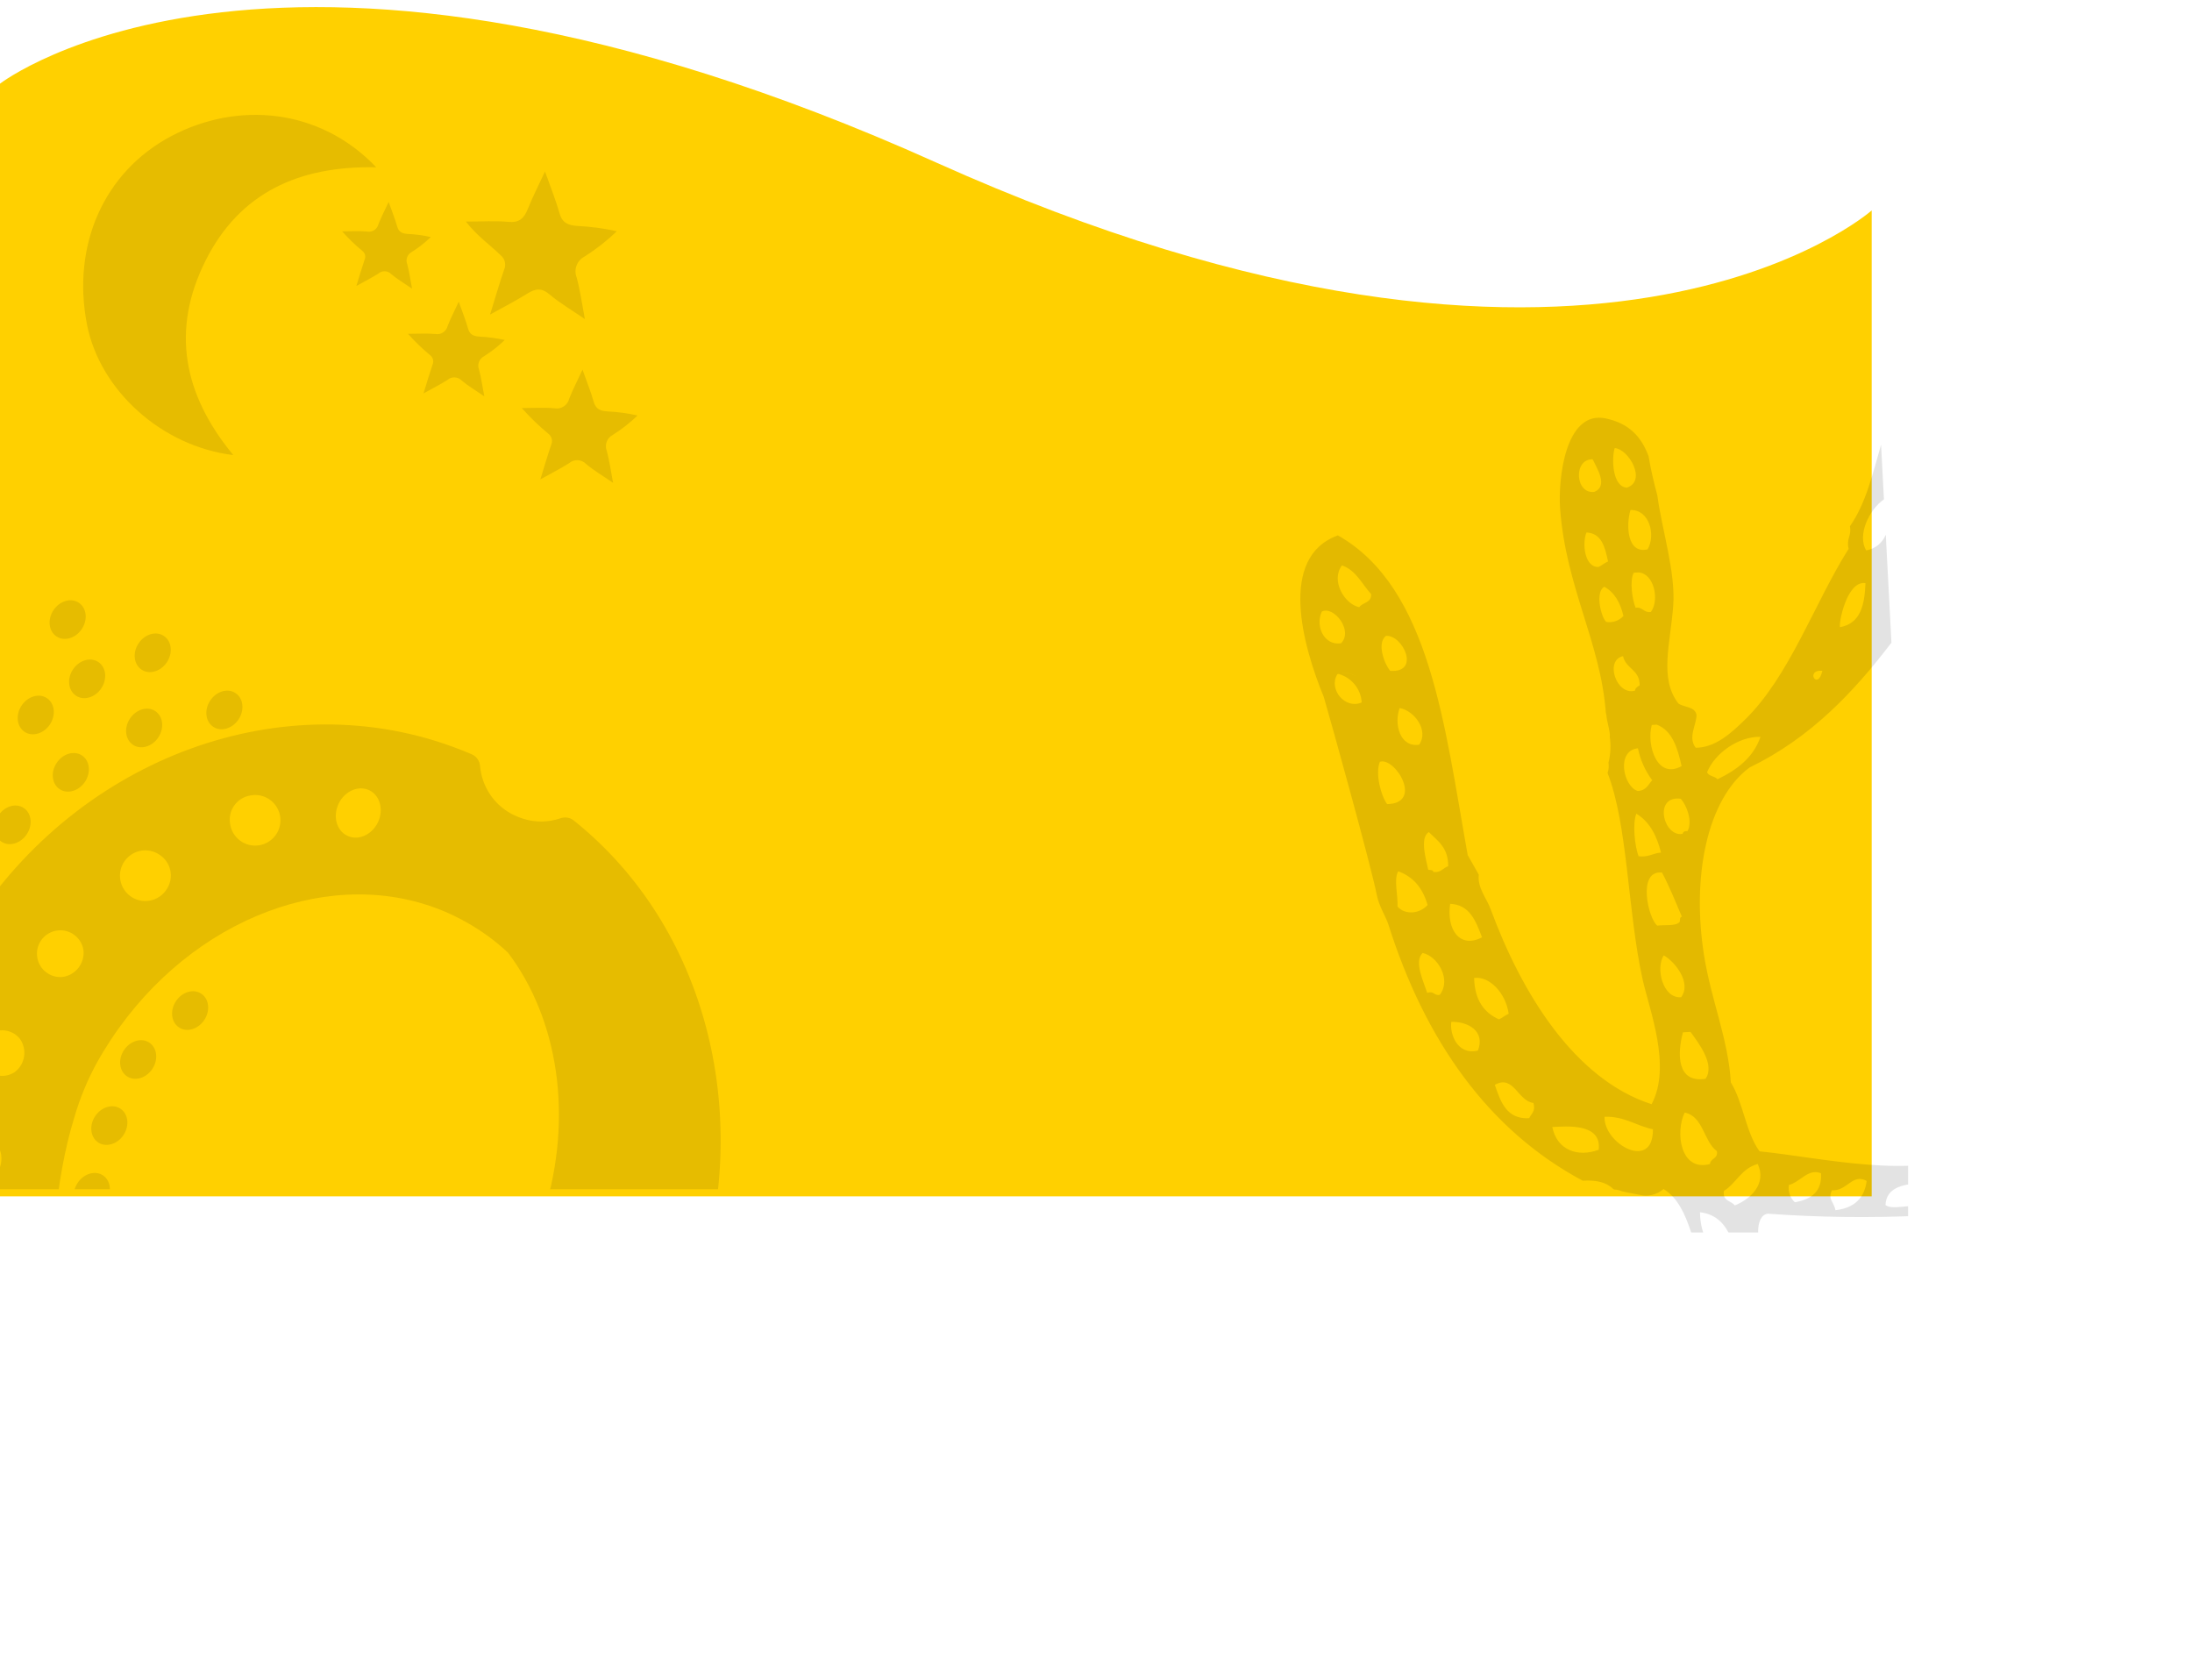
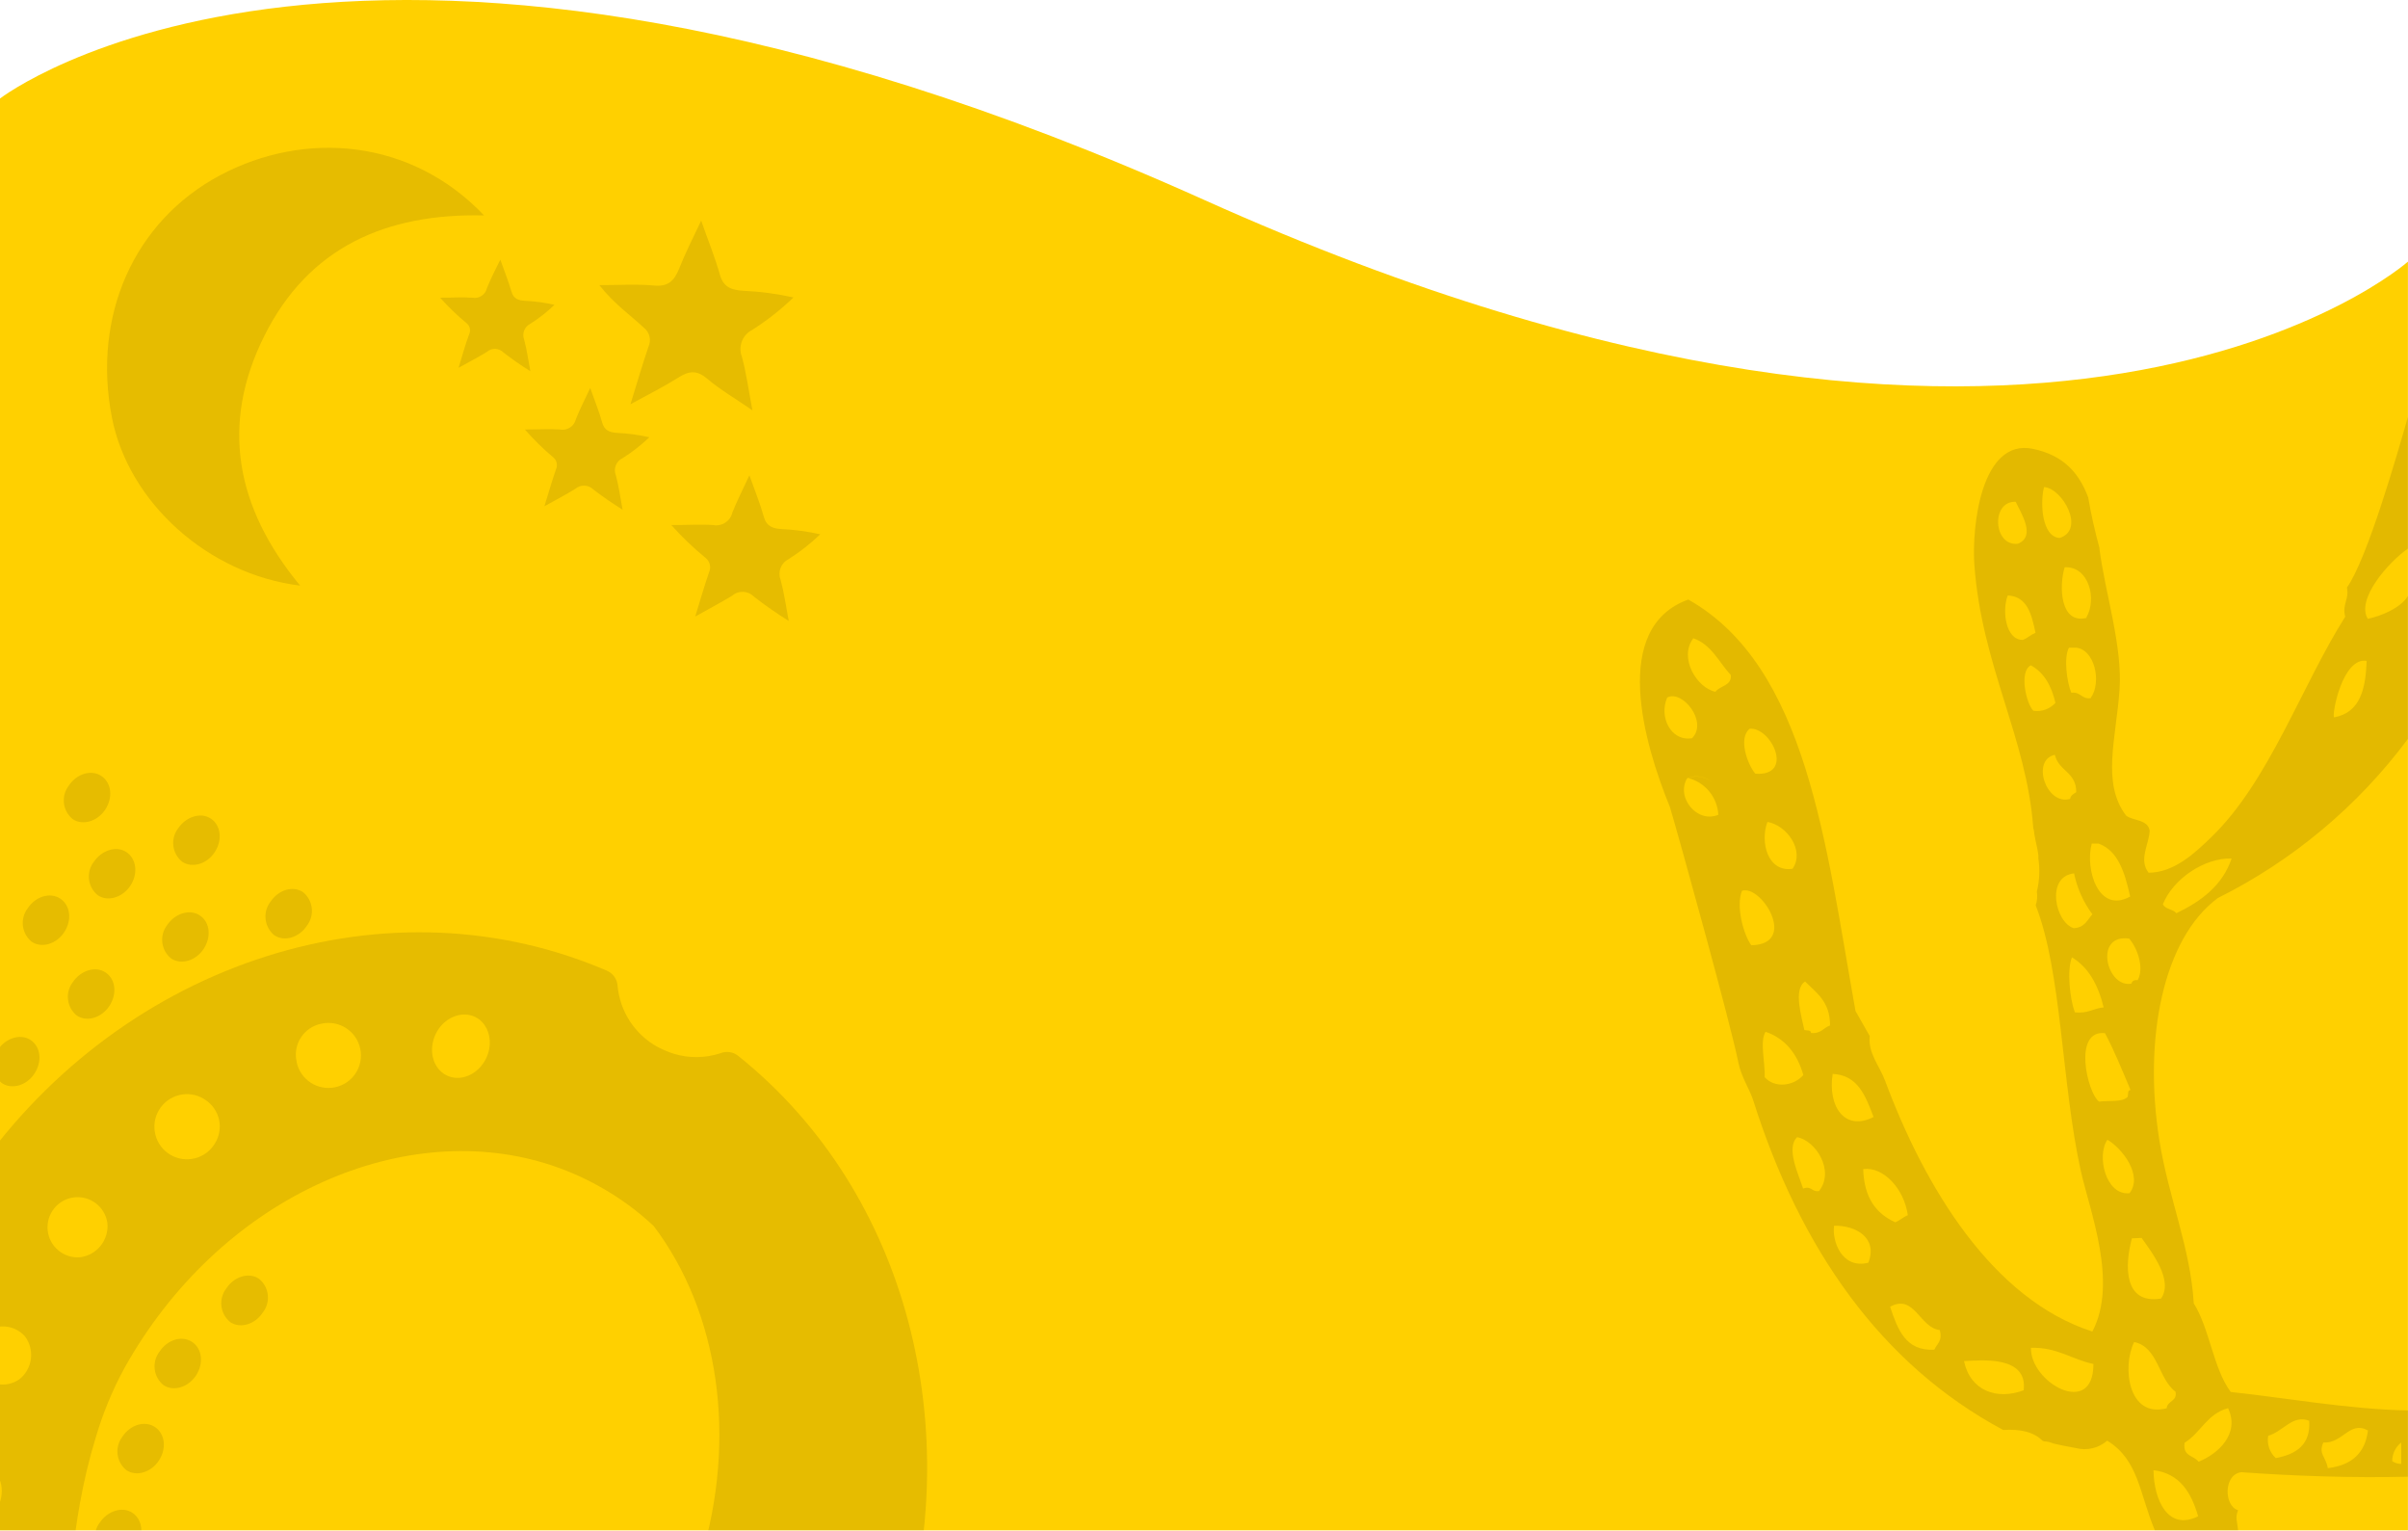
- <svg xmlns="http://www.w3.org/2000/svg" width="421.607" height="323.118" viewBox="0 0 421.607 323.118">
+ <svg xmlns="http://www.w3.org/2000/svg" width="360.01" height="228.726" viewBox="0 0 360.01 228.726">
  <defs>
-     <style>.a,.b{fill:#ffd000;}.a,.d,.e,.f{opacity:0.1;}.c{opacity:0.11;clip-path:url(#a);}.f{clip-path:url(#b);}</style>
+     <style>.a{fill:none;}.b{fill:#ffd000;}.c,.d{opacity:0.1;}.e{clip-path:url(#a);}.f{opacity:0.11;}</style>
    <clipPath id="a">
-       <path d="M457.878,605.59a3.846,3.846,0,0,1-1.153,1.006,12.859,12.859,0,0,1-4.941,1.367c-.193.1-.392.2-.588.3.018.074.038.148.051.227-2.192.736-3.383,2.477-6.374,2.418a33.153,33.153,0,0,1-10.113,1.667c-.135.046-.265.122-.4.155l-.005.1c-12.417,4.64-29.4-.537-41.5-2.408-2.439-3.671-2.64-9.584-4.826-13.517-.043-8.288-2.93-15.912-3.856-24.6-1.637-15.332,2.141-30.086,10.612-35.7,11.969-5.053,20.7-13.349,28.52-22.554V493.267a4.992,4.992,0,0,1-3.913,2.815c-1.629-3,.942-7.8,3.913-9.635V475.922c-1.9,5.491-3.546,11.218-6.8,15.337.26,1.866-.86,2.352-.481,4.338-7.092,10.006-12.626,23.918-21.713,31.842-2.525,2.2-5.817,5.022-9.653,4.824-1.436-2.029.321-4.3.486-6.267-.219-1.721-2.311-1.558-3.383-2.416-3.447-5.02-.937-11.457,0-18.817.82-6.44-1.387-14.6-1.927-21.222-.005-.048-.01-.089-.015-.137-.537-2.535-1-5.071-1.288-7.624-1.209-3.839-3.434-6.506-7.868-7.68-7.672-2.024-9.77,11.211-9.65,16.887.321,15.174,6.43,26.089,6.728,39.621.01.081.038.158.041.242a2.805,2.805,0,0,1,.061.682c.092.565.155,1.133.229,1.7l-.135-1.016c.115.86.308,1.711.361,2.579.01.171-.038.334-.043.5a12.917,12.917,0,0,1-.489,4.9l-.025-.008a4.3,4.3,0,0,1-.272,2.047c3.383,10.2,2.439,26.69,4.641,39.922,1.016,6.1,4.742,17,.484,24.127-14.594-5.549-23.872-22.688-28.953-39.079-.7-2.237-2.357-4.223-1.932-6.753-.634-1.3-1.3-2.563-1.93-3.859-3.149-24.995-4.516-51.769-21.714-62.717-11.811,3.574-7.8,21.026-4.345,30.875,1.138,4.75,7.377,32.866,8.2,38.6.326,2.261,1.487,4.1,1.927,5.786,5.842,22.475,17,40.438,34.747,51.148,2.609-.038,4.592.56,5.791,1.924.074.028.145.059.216.092a3.6,3.6,0,0,1,1.347.387l0,0c.445.107.881.252,1.324.364.675.171,1.357.323,2.029.5a5.172,5.172,0,0,0,4.735-.858c5.351,3.66,4.908,13.112,8.207,18.819,3.162,23.7,13.367,45.438,9.167,72.39h3.859c.046-1.721.227-3.32,1.448-3.869,2.016.084,1.81,2.375,2.411,3.869h14.96c-9.047-15.785-14.352-40.12-18.338-61.289-.98-5.2-4.45-12.911-2.413-16.9-2.12-.759-2.207-7.087.486-7.229a248.931,248.931,0,0,0,29.437,1.922c7.672.015,15.675,1.56,22.195,0,3.643-.86,9.92-4.05,13.993-6.27,5.529-3,8.665-8.016,11.587-13.036C468.458,602.112,462.086,603.714,457.878,605.59ZM418.914,502.355c-.372,4.134-1.326,7.685-5.31,8.2C413.252,510.1,415.327,501.581,418.914,502.355Zm-9.167,16.4C408.67,522.676,406.351,518.321,409.747,518.756ZM397.2,530.822c-1.563,3.9-4.826,6.1-8.685,7.713-.471-.652-1.627-.621-1.93-1.443C388.286,533.441,393.1,530.478,397.2,530.822Zm-55.5,35.7c-4.376,2.026-6.779-1.843-5.786-6.753C339.722,560.139,340.669,563.374,341.7,566.521Zm-5.786-14c-1.013.277-1.385,1.2-2.9.967-.015-.466-.591-.372-.967-.484-.27-1.894-1.39-6.181.489-7.234C334.142,547.544,336.13,548.928,335.916,552.523Zm-4.345-23.63c-3.7.379-4.684-4.19-3.38-7.237C331.047,522.34,333.585,526.265,331.571,528.892Zm-5.3-21.232c3.238-.112,6.359,7.494.479,6.756C325.7,513.049,324.4,509,326.266,507.66ZM314.2,502.355c2.309-1.094,5.936,3.948,3.38,6.272C314.327,508.968,312.752,505.1,314.2,502.355Zm2.347,12.2c.066-.025.13-.054.193-.071h-.005a3.447,3.447,0,0,1,3.571.9,3.512,3.512,0,0,0-3.566-.9,6.054,6.054,0,0,1,4.215,5.72C317.682,521.414,314.668,517.331,316.542,514.556Zm4.892-12.679c-2.782-.71-5.267-5.384-2.9-8.2,2.645,1.059,3.63,3.762,5.307,5.786C323.932,501.148,322.15,500.973,321.435,501.877Zm2.411,29.908c2.966-.82,8.006,8.436.965,8.2C323.72,538.336,322.794,533.983,323.845,531.784Zm1.932,27.983c.211-2.212-.484-5.315.489-6.761,2.848,1.176,4.549,3.495,5.3,6.761C330.028,561.351,327.19,561.547,325.777,559.767Zm7.24,17.366c-1.161.193-1.046-.886-2.411-.486-.563-2.179-2.276-6.114-.489-7.713C332.91,569.624,335.466,574.239,333.017,577.133Zm6.756,11.1c-4.065.756-5.285-3.582-4.826-5.786C338.291,582.56,341.394,584.653,339.773,588.229Zm0-13.99c3-.209,5.926,3.243,6.275,7.237-.715.247-1.219.71-1.932.967C341.343,581.028,339.656,578.541,339.773,574.239Zm9.169,27.5c-4.343,0-5.32-3.368-6.272-6.758,3.739-1.846,4.256,3.375,7.232,3.867C350.288,600.514,349.367,600.883,348.942,601.738Zm13.028,6.753c-4.068,1.3-8.026-.333-8.685-4.826C355.937,603.678,362.868,603.347,361.97,608.492Zm1.451-6.275c3.925.1,5.979,2.065,9.167,2.892C372.246,613.259,362.983,607.438,363.421,602.217ZM383.2,595.95c-5.608.581-5.172-5.178-3.862-9.164h1.451C382.217,588.975,385.256,593.333,383.2,595.95Zm-.962-47.762c-.568-.082-.863.1-.97.478-3.724.507-5.295-7.738,0-6.756C382.293,543.163,383.386,546.311,382.243,548.188Zm-.486-12.542c-4.877,2.4-6.555-4.45-5.31-8.207h.965C380.318,528.717,381.156,532.069,381.756,535.646Zm-4.345-29.913c-1.413.127-1.482-1.089-2.894-.97-.558-1.566-.9-5.244,0-6.748h.965C378.4,498.4,379.224,503.508,377.411,505.733Zm0-12.061c-4.053.743-3.895-4.979-2.894-7.723C378.175,486.023,379.145,491.025,377.411,493.672ZM372.1,473.893c2.716.305,5.9,6.677,1.932,7.716C371.33,481.3,371.353,476.077,372.1,473.893Zm-4.343,1.924c.687,1.7,2.805,5.3,0,6.28C364.022,482.383,364.022,475.53,367.761,475.818Zm-1.927,14c2.922.29,3.421,3.006,3.859,5.783-.718.252-1.219.72-1.932.965C365.147,496.47,364.841,491.951,365.834,489.813Zm2.894,10.61c1.891,1.169,2.907,3.207,3.375,5.8a3.671,3.671,0,0,1-3.375.965C367.746,506.145,366.862,501.268,368.728,500.423Zm2.892,13.514c.4,2.495,3.08,2.708,2.9,5.781-.43.221-.858.433-.965.972C369.927,521.482,368,514.515,371.62,513.937Zm1.932,17.847a15.455,15.455,0,0,0,2.416,6.272c-.8.807-1.26,1.947-2.9,1.927C370.35,538.95,369.276,532.018,373.552,531.784Zm-.965,12.539c2.4,1.619,3.7,4.337,4.345,7.721-1.588.025-2.4.817-4.345.479C371.971,550.593,371.7,546.22,372.587,544.323Zm4.345,11.58c1.278,2.744,2.3,5.745,3.375,8.683-.466.013-.372.588-.478.967-.807.81-2.833.379-4.348.484C373.827,564.642,372.109,555.114,376.933,555.9Zm-.486,15.915c2.115,1.382,5.091,5.572,2.9,8.209C375.739,580.142,374.692,574.03,376.446,571.818Zm2.421,30.4c3.574.929,3.317,5.687,5.786,7.726.229,1.512-1.3,1.273-1.448,2.416C377.365,613.59,376.841,605.8,378.867,602.217Zm1.927,19.3c3.859.649,5.427,3.584,6.275,7.247C382.434,630.735,380.621,625.944,380.794,621.517Zm16.887,76.74c-4.327-.336-3.91-3.958-2.9-7.726H397.2C398.453,692.26,399.293,696.466,397.681,698.258Zm5.31-1.456c3.806.382,3.274,5.1,5.3,7.237C405.188,711.154,399.018,701.183,402.991,696.8Zm-3.378-12.542c-4.686,3.187-7.845-6.835-1.932-6.28C398.089,680.607,400.637,681.516,399.613,684.26Zm-4.345-13.52c-5.669.387-5.137-5.193-4.345-9.166C394.833,661.849,397.246,667.676,395.268,670.74Zm-5.786-15.92c-.015-.471-.6-.384-.97-.481-.6-1.807-.891-5.967,0-7.72,2.421,1.122,3.465,3.612,3.864,6.751C391.595,654.039,391.185,655.083,389.482,654.821Zm2.406-13.023c-.774.988-2.416,1.11-4.34.955-2.187-1.484-2.449-10.045,1.935-7.715C390.09,637.48,391.091,639.537,391.888,641.8Zm-4.34-21.235c-.621-.982-2.339-.881-1.932-2.9,2.487-1.372,3.571-4.147,6.761-4.829C393.98,616.793,390.508,619.58,387.548,620.563Zm11.58,0a3.683,3.683,0,0,1-.967-3.386c2.283-.489,3.846-3.034,6.277-1.929C404.473,618.827,402.271,620.168,399.127,620.563Zm7.723,1.93c-.257-1.708-1.415-2.164-.486-3.864,2.907.346,4.093-3.111,6.761-1.451C412.55,620.463,410.478,622.26,406.85,622.492Zm14.958,0c-1.774-.158-4.271.41-5.307-.489.321-3.223,3.266-3.811,6.758-3.859C423.733,620.547,422.269,621.023,421.808,622.492Zm6.761-3.38c3.508.028,5.656-4.992,8.683-2.413C437.193,620.308,429.165,626.234,428.569,619.112Zm13.993-.967c-.173-2.68,4.775-4.164,7.718-5.31C452.141,616.8,446.039,621.125,442.562,618.144Zm12.55-2.9c-.125-1.647-1.222-2.314-.965-4.335,2.512-.96,5.058-4.154,8.2-2.9C461.31,611.806,459.1,614.41,455.111,615.247Z" transform="translate(-3352.83 -2663.636) rotate(-3)" />
-     </clipPath>
-     <clipPath id="b">
-       <path class="a" d="M0,0S53.7-41.653,180,15.136s180,9.245,180,9.245V214H0V0Z" transform="translate(-3211 -2257)" />
+       <path class="a" d="M0,14.73S53.7-26.92,180,29.87s180,9.24,180,9.24V228.73H0Z" />
    </clipPath>
  </defs>
-   <g transform="translate(2633 2868.093)">
-     <path class="b" d="M0,0S53.7-41.653,180,15.136s180,9.245,180,9.245V214H0V0Z" transform="translate(-2633 -2852)" />
-     <g class="c" transform="translate(634 -572.043)">
-       <path d="M0,0S53.7-41.653,180,15.136s180,9.245,180,9.245V214H0V0Z" transform="translate(-3260 -2273)" />
+   <g transform="translate(0 -0.004)">
+     <path class="b" d="M360,39.11V228.73H0v-214S53.7-26.92,180,29.87,360,39.11,360,39.11Z" />
+     <path class="c" d="M44.87,87.53c-13.8-1.69-25.68-12.47-28.14-25.14C13.78,47.24,20,33.07,32.91,26.2c12.69-6.74,28.54-5.48,39.46,6-14.76-.34-26.27,4.83-32.85,18S35.18,75.79,44.87,87.53Z" />
+     <g class="d">
+       <path d="M89.61,42.62c3.1,0,5.65-.18,8.17.06,2.09.2,3-.68,3.73-2.46.91-2.29,2-4.49,3.32-7.24,1.07,3.06,2.09,5.55,2.81,8.12.53,1.88,1.81,2.25,3.43,2.36a43.629,43.629,0,0,1,7.56,1,39.34,39.34,0,0,1-6.2,4.87,3.2,3.2,0,0,0-1.51,4c.66,2.43,1,5,1.57,8-2.55-1.76-4.81-3.07-6.78-4.74-1.54-1.31-2.72-1.15-4.27-.17-2.15,1.35-4.43,2.51-7.18,4,1-3.23,1.78-5.93,2.69-8.59a2.36,2.36,0,0,0-.69-2.85C94.23,47.08,91.84,45.46,89.61,42.62Z" />
+       <path d="M65.81,44.5c1.82,0,3.32-.11,4.8,0a1.88,1.88,0,0,0,2.19-1.44c.54-1.34,1.2-2.64,2-4.25.63,1.79,1.23,3.26,1.66,4.76.31,1.11,1.06,1.33,2,1.39a25.62,25.62,0,0,1,4.44.6,22.89,22.89,0,0,1-3.65,2.86,1.88,1.88,0,0,0-.88,2.37c.39,1.43.58,2.91.92,4.69a45.955,45.955,0,0,1-4-2.78,1.82,1.82,0,0,0-2.51-.1c-1.26.79-2.6,1.47-4.22,2.37.59-1.9,1-3.48,1.58-5a1.38,1.38,0,0,0-.4-1.68,34.909,34.909,0,0,1-3.93-3.79Z" />
+       <path d="M100.37,78.48c2.38,0,4.34-.13,6.26,0a2.48,2.48,0,0,0,2.87-1.89c.7-1.75,1.56-3.44,2.54-5.55.83,2.34,1.61,4.25,2.16,6.22.41,1.45,1.39,1.74,2.63,1.82a33.421,33.421,0,0,1,5.8.78,30.1,30.1,0,0,1-4.76,3.73,2.45,2.45,0,0,0-1.16,3.09c.51,1.87.77,3.81,1.21,6.13a62.5,62.5,0,0,1-5.2-3.63,2.38,2.38,0,0,0-3.28-.13c-1.65,1-3.4,1.92-5.5,3.1.76-2.48,1.36-4.55,2.06-6.59a1.8,1.8,0,0,0-.53-2.19,44.9,44.9,0,0,1-5.1-4.89Z" />
+       <path d="M78.48,64.2c2,0,3.62-.11,5.23,0a2.06,2.06,0,0,0,2.4-1.58c.58-1.46,1.31-2.87,2.13-4.63.69,1.95,1.34,3.55,1.8,5.2.34,1.2,1.16,1.44,2.2,1.51a28.169,28.169,0,0,1,4.84.66,25.11,25.11,0,0,1-4,3.12,2,2,0,0,0-1,2.58c.42,1.56.64,3.18,1,5.12q-2.248-1.391-4.35-3a2,2,0,0,0-2.74-.1c-1.38.86-2.84,1.6-4.6,2.59.64-2.08,1.14-3.8,1.73-5.51a1.52,1.52,0,0,0-.45-1.84,37.661,37.661,0,0,1-4.19-4.12Z" />
    </g>
-     <path class="d" d="M307.13,85.226c-13.8-1.686-25.678-12.471-28.143-25.141-2.948-15.147,3.226-29.313,16.183-36.185,12.694-6.737,28.545-5.483,39.463,5.979-14.763-.338-26.276,4.828-32.85,17.978C295.161,61.11,297.439,73.49,307.13,85.226Z" transform="translate(-2895.262 -2865.793)" />
-     <g class="e" transform="translate(-2567.192 -2835.109)">
-       <path d="M316.278,25.758c3.108,0,5.658-.179,8.17.057,2.09.2,3.024-.678,3.732-2.457.91-2.287,2.045-4.485,3.319-7.235,1.078,3.053,2.094,5.541,2.817,8.111.531,1.883,1.809,2.257,3.426,2.363a44.407,44.407,0,0,1,7.565,1.022,39.07,39.07,0,0,1-6.208,4.867,3.2,3.2,0,0,0-1.508,4.031c.66,2.435,1,4.961,1.574,7.987-2.55-1.751-4.817-3.067-6.785-4.735-1.542-1.309-2.72-1.146-4.27-.171-2.151,1.352-4.427,2.507-7.179,4.041,1-3.231,1.779-5.931,2.687-8.588a2.359,2.359,0,0,0-.687-2.857C320.9,30.215,318.513,28.6,316.278,25.758Z" transform="translate(-292.481 -16.123)" />
-       <path d="M298.621,26.126c1.825,0,3.324-.105,4.8.034a1.888,1.888,0,0,0,2.193-1.443c.534-1.344,1.2-2.635,1.95-4.249.633,1.793,1.229,3.255,1.655,4.764.311,1.106,1.062,1.326,2.012,1.388a26.038,26.038,0,0,1,4.443.6,23.05,23.05,0,0,1-3.647,2.859,1.877,1.877,0,0,0-.885,2.368c.388,1.431.585,2.914.924,4.692-1.5-1.028-2.83-1.8-3.985-2.782a1.818,1.818,0,0,0-2.508-.1c-1.263.794-2.6,1.472-4.217,2.373.589-1.9,1.046-3.484,1.58-5.045a1.389,1.389,0,0,0-.4-1.679A34.652,34.652,0,0,1,298.621,26.126Z" transform="translate(-298.621 -14.612)" />
-       <path d="M324.262,51.789c2.383,0,4.34-.137,6.267.043a2.464,2.464,0,0,0,2.863-1.884c.7-1.755,1.567-3.441,2.546-5.55.826,2.342,1.606,4.251,2.16,6.221.407,1.446,1.388,1.732,2.628,1.813a34.127,34.127,0,0,1,5.8.784,30.035,30.035,0,0,1-4.76,3.733,2.451,2.451,0,0,0-1.158,3.09c.507,1.869.764,3.806,1.208,6.127-1.956-1.342-3.7-2.352-5.2-3.632a2.376,2.376,0,0,0-3.275-.131c-1.651,1.038-3.4,1.923-5.507,3.1.767-2.479,1.364-4.55,2.061-6.586a1.81,1.81,0,0,0-.527-2.193A45.348,45.348,0,0,1,324.262,51.789Z" transform="translate(-289.705 -6.29)" />
-       <path d="M308.021,40.881c1.992,0,3.627-.115,5.236.035a2.059,2.059,0,0,0,2.394-1.574c.582-1.466,1.31-2.875,2.128-4.638.69,1.957,1.341,3.551,1.8,5.2.341,1.208,1.16,1.447,2.2,1.515a28.507,28.507,0,0,1,4.848.654,24.985,24.985,0,0,1-3.979,3.12,2.048,2.048,0,0,0-.966,2.584c.423,1.562.638,3.181,1.008,5.12-1.633-1.123-3.088-1.966-4.348-3.035a1.984,1.984,0,0,0-2.737-.109c-1.379.867-2.838,1.607-4.6,2.59.643-2.071,1.142-3.8,1.724-5.506A1.513,1.513,0,0,0,312.287,45,37.879,37.879,0,0,1,308.021,40.881Z" transform="translate(-295.352 -9.662)" />
-     </g>
-     <g class="f" transform="translate(578 -596.364)">
-       <g transform="translate(-3733.438 -2454.348) rotate(17)">
-         <path d="M604.108,158.44c-.607,2.046-2.52,3.311-4.232,2.792-1.74-.512-2.654-2.6-2.043-4.649.618-2.073,2.5-3.323,4.238-2.807S604.718,156.367,604.108,158.44Z" transform="translate(0.732 15.393)" />
-         <path d="M608.943,150.382c-.607,2.046-2.521,3.311-4.232,2.791-1.741-.51-2.656-2.6-2.043-4.649.616-2.072,2.5-3.32,4.238-2.807S609.553,148.307,608.943,150.382Z" transform="translate(3.655 10.52)" />
-         <path d="M615.791,142.727c-.6,2.048-2.518,3.311-4.228,2.792-1.74-.512-2.657-2.6-2.046-4.649.621-2.073,2.507-3.323,4.24-2.807S616.4,140.654,615.791,142.727Z" transform="translate(7.797 5.891)" />
-         <path d="M630.962,173.505c-.6,2.046-2.516,3.311-4.227,2.792-1.741-.51-2.657-2.6-2.046-4.649.619-2.075,2.507-3.322,4.241-2.807S631.577,171.432,630.962,173.505Z" transform="translate(16.972 24.503)" />
-         <path d="M626.724,180.935c-.605,2.048-2.518,3.312-4.23,2.792-1.741-.513-2.656-2.6-2.043-4.649.618-2.075,2.5-3.325,4.238-2.807S627.337,178.861,626.724,180.935Z" transform="translate(14.408 28.996)" />
-         <path d="M625.734,189.52c-.6,2.051-2.519,3.312-4.232,2.792-1.74-.51-2.656-2.6-2.041-4.649.616-2.07,2.5-3.322,4.238-2.805S626.345,187.449,625.734,189.52Z" transform="translate(13.809 34.188)" />
-         <path d="M626.064,197.776c-.605,2.049-2.518,3.311-4.23,2.791-1.739-.51-2.656-2.6-2.044-4.649.619-2.07,2.505-3.32,4.238-2.807S626.674,195.7,626.064,197.776Z" transform="translate(14.009 39.18)" />
-         <path d="M628.706,206.362c-.6,2.046-2.519,3.311-4.23,2.794a3.618,3.618,0,0,1-2.046-4.65c.621-2.073,2.507-3.323,4.241-2.807S629.316,204.289,628.706,206.362Z" transform="translate(15.606 44.372)" />
-         <path d="M631.348,214.288c-.607,2.046-2.519,3.311-4.232,2.792a3.614,3.614,0,0,1-2.043-4.649c.619-2.075,2.5-3.325,4.24-2.807S631.958,212.214,631.348,214.288Z" transform="translate(17.204 49.165)" />
-         <path d="M624.745,219.9c-.607,2.049-2.521,3.312-4.232,2.792-1.74-.512-2.656-2.6-2.044-4.649.62-2.07,2.505-3.322,4.24-2.807S625.353,217.831,624.745,219.9Z" transform="translate(13.21 52.56)" />
-         <path d="M607.536,139.094c-.6,2.048-2.521,3.311-4.23,2.792-1.741-.512-2.654-2.6-2.046-4.649.62-2.072,2.505-3.323,4.241-2.807S608.146,137.021,607.536,139.094Z" transform="translate(2.805 3.694)" />
-         <path d="M603.224,132.985c-.6,2.048-2.516,3.311-4.23,2.792-1.74-.512-2.656-2.6-2.043-4.65.619-2.072,2.5-3.322,4.24-2.805S603.837,130.912,603.224,132.985Z" transform="translate(0.197 0)" />
-         <path d="M614.14,133.81c-.6,2.049-2.516,3.312-4.232,2.792-1.74-.512-2.654-2.6-2.041-4.649.618-2.072,2.5-3.322,4.238-2.805S614.751,131.738,614.14,133.81Z" transform="translate(6.798 0.5)" />
-         <path d="M602.913,145.039c-.605,2.046-2.519,3.311-4.232,2.792-1.74-.514-2.656-2.6-2.043-4.649.618-2.075,2.5-3.323,4.24-2.807S603.523,142.964,602.913,145.039Z" transform="translate(0.009 7.289)" />
-         <path d="M624.357,137.85c-.605,2.048-2.518,3.311-4.229,2.792-1.743-.514-2.656-2.6-2.044-4.649.618-2.073,2.5-3.323,4.238-2.807S624.969,135.777,624.357,137.85Z" transform="translate(12.977 2.942)" />
-         <path d="M704.683,138.474a2.673,2.673,0,0,0-2.653.4A11.488,11.488,0,0,1,695.315,141a14.416,14.416,0,0,1-2.564-.26,11.589,11.589,0,0,1-8.375-7.016,2.672,2.672,0,0,0-2.189-1.687,73.494,73.494,0,0,0-7.752-.42c-35.4.019-67.631,26.929-75.972,65.557a86.892,86.892,0,0,0-2.028,18.706,84.369,84.369,0,0,0,8.391,36.872l-6.605,3.025a2.644,2.644,0,0,0-1.333,3.444l2.34,5.581a2.625,2.625,0,0,0,1.062,1.24,3.982,3.982,0,0,0,.506.276l13.411,5.214a2.574,2.574,0,0,0,2.15-.1l19.666-9.668a2.655,2.655,0,0,0,1.234-3.508c-4.172-8.927-7.781-24.069-7.751-37.117a52.054,52.054,0,0,1,1.064-11.243c6.107-28.248,28.285-47.681,51.282-47.633a40.487,40.487,0,0,1,8.718.947,40.984,40.984,0,0,1,9.444,3.272c13.046,9.46,21.229,26.521,21.221,45.632a69.715,69.715,0,0,1-1.568,14.624,66.523,66.523,0,0,1-14.352,29.294l-7.507-3.266a2.8,2.8,0,0,0-.932-.255h-.111a2.7,2.7,0,0,0-1.448.371,2.177,2.177,0,0,0-.668.55l-4.7,5.483a2.659,2.659,0,0,0-.2,3.2l11.793,17.711a2.718,2.718,0,0,0,2.182,1.841l13.107,1.89c.13,0,.255.021.385.021a2.7,2.7,0,0,0,1.571-.512c15.636-11.41,28.572-30.8,32.836-50.391a85.322,85.322,0,0,0,1.906-17.974C753.523,182.3,735.367,150.684,704.683,138.474ZM618.5,235.609c-.576,2.606-2.876,4.331-5.111,3.83-2.253-.5-3.6-3.025-3.01-5.645s2.874-4.347,5.124-3.829C617.745,230.448,619.086,232.988,618.5,235.609ZM616,216.189a4.386,4.386,0,1,1-.98-6.454A4.638,4.638,0,0,1,616,216.189Zm3.339-20.139a4.5,4.5,0,1,1,2.444-6.161A4.689,4.689,0,0,1,619.343,196.049Zm14.356-22.14a4.872,4.872,0,1,1-3.277-5.838A4.757,4.757,0,0,1,633.7,173.909Zm10.021-21.818a4.867,4.867,0,1,1-2.06,6.335A4.709,4.709,0,0,1,643.72,152.091Zm85.87,95.038c-.756,2.553-3.144,4.134-5.283,3.485-2.171-.642-3.315-3.248-2.553-5.806.775-2.588,3.129-4.151,5.3-3.506S730.356,244.536,729.59,247.129Zm-60.833-97.251c-.435,2.653-2.622,4.506-4.909,4.137s-3.776-2.821-3.359-5.472c.433-2.637,2.619-4.487,4.9-4.131S669.169,147.24,668.757,149.878Z" transform="translate(0 2.065)" />
+     <g class="e">
+       <g class="d">
+         <path d="M5.15,160.46C4,162.24,1.77,162.89.29,161.89a3.6,3.6,0,0,1-.6-5c1.18-1.74,3.36-2.45,4.88-1.45S6.34,158.65,5.15,160.46Z" />
+         <path d="M16.35,150.36c-1.18,1.78-3.38,2.43-4.86,1.43a3.6,3.6,0,0,1-.6-5c1.18-1.74,3.36-2.45,4.88-1.45S17.54,148.55,16.35,150.36Z" />
+         <path d="M30.45,141.82c-1.17,1.79-3.38,2.43-4.86,1.44a3.6,3.6,0,0,1-.6-5c1.18-1.74,3.37-2.44,4.88-1.44S31.64,140,30.45,141.82Z" />
+         <path d="M39.29,196.17c-1.17,1.79-3.37,2.44-4.86,1.44a3.635,3.635,0,0,1-.59-5.05c1.19-1.79,3.37-2.44,4.87-1.44A3.614,3.614,0,0,1,39.29,196.17Z" />
+         <path d="M29.3,205.59c-1.18,1.78-3.37,2.43-4.86,1.43a3.61,3.61,0,0,1-.59-5c1.19-1.81,3.36-2.45,4.87-1.45S30.49,203.78,29.3,205.59Z" />
+         <path d="M23.75,218.3c-1.17,1.78-3.37,2.43-4.86,1.43a3.61,3.61,0,0,1-.59-5c1.19-1.8,3.36-2.45,4.87-1.44S24.94,216.5,23.75,218.3Z" />
+         <path d="M20.39,231.12c-1.18,1.79-3.38,2.43-4.86,1.43a3.6,3.6,0,0,1-.6-5c1.18-1.74,3.37-2.44,4.87-1.44S21.58,229.32,20.39,231.12Z" />
+         <path d="M19.49,132.38c-1.18,1.78-3.38,2.43-4.86,1.43a3.6,3.6,0,0,1-.6-5c1.18-1.74,3.37-2.45,4.87-1.45S20.68,130.57,19.49,132.38Z" />
+         <path d="M15.74,121c-1.18,1.78-3.38,2.43-4.87,1.43a3.61,3.61,0,0,1-.59-5c1.2-1.8,3.36-2.45,4.87-1.45S16.93,119.18,15.74,121Z" />
+         <path d="M32.1,127.37c-1.17,1.78-3.37,2.43-4.86,1.43a3.591,3.591,0,0,1-.6-5c1.18-1.74,3.37-2.45,4.88-1.45S33.29,125.56,32.1,127.37Z" />
+         <path d="M9.6,139.33c-1.17,1.78-3.37,2.43-4.86,1.43a3.62,3.62,0,0,1-.6-5c1.2-1.8,3.37-2.45,4.88-1.44S10.79,137.52,9.6,139.33Z" />
+         <path d="M45.88,138.36c-1.17,1.78-3.37,2.43-4.86,1.43a3.61,3.61,0,0,1-.59-5c1.2-1.8,3.36-2.45,4.87-1.45a3.62,3.62,0,0,1,.58,5.02Z" />
+         <path d="M110.36,157.81a2.65,2.65,0,0,0-2.65-.39,11.51,11.51,0,0,1-7,.07,15.551,15.551,0,0,1-2.38-1,11.63,11.63,0,0,1-6-9.16,2.65,2.65,0,0,0-1.6-2.25,72.181,72.181,0,0,0-7.29-2.67c-33.86-10.33-72.55,6-91.82,40.48a87.13,87.13,0,0,0-7.41,17.29,84.35,84.35,0,0,0-2.75,37.72l-7.2,1a2.64,2.64,0,0,0-2.28,2.9l.6,6a2.63,2.63,0,0,0,.66,1.5,2.59,2.59,0,0,0,.4.41l11.3,8.91a2.55,2.55,0,0,0,2.08.53l21.64-3.49a2.65,2.65,0,0,0,2.2-3c-1.38-9.75-.4-25.29,3.44-37.76a52.8,52.8,0,0,1,4.31-10.44c14.1-25.23,41-37.33,63-30.56a41,41,0,0,1,8.06,3.46,40.531,40.531,0,0,1,8.07,5.89c9.71,12.86,12.55,31.57,7,49.84a70.16,70.16,0,0,1-5.77,13.53A66.53,66.53,0,0,1,76.6,270.41l-6.23-5.31a2.67,2.67,0,0,0-.81-.52h-.11a2.61,2.61,0,0,0-1.49-.07,2.09,2.09,0,0,0-.8.33l-6.1,3.87a2.68,2.68,0,0,0-1.13,3L66,292.07a2.71,2.71,0,0,0,1.55,2.39l12,5.64.37.14a2.73,2.73,0,0,0,1.65,0c18.29-6.34,36.33-21.1,46.13-38.59A85.469,85.469,0,0,0,134.79,245C144.26,214,136.14,178.46,110.36,157.81ZM-.45,225.5c-1.32,2.33-4,3.3-6,2.17s-2.56-3.95-1.23-6.28,4-3.32,6-2.16S.87,223.17-.45,225.5Zm3.28-19.3A4.37,4.37,0,0,1-3.24,205a4.38,4.38,0,0,1,7-5.23,4.63,4.63,0,0,1-.93,6.43Zm9.09-18.28a4.5,4.5,0,1,1,4.13-5.18,4.69,4.69,0,0,1-4.13,5.18Zm20.2-17a4.87,4.87,0,1,1-1.66-6.69l.23.15a4.76,4.76,0,0,1,1.43,6.54Zm16-17.93a4.86,4.86,0,1,1-3.77,5.76.675.675,0,0,0-.05-.31A4.71,4.71,0,0,1,48.08,153Zm54.33,116c-1.47,2.22-4.21,3-6.07,1.79s-2.22-4.08-.74-6.3,4.2-3.06,6.09-1.81,2.22,4.06.73,6.32ZM72.67,158.21c-1.19,2.41-3.83,3.54-5.9,2.52s-2.79-3.8-1.62-6.21S69,151,71.05,152s2.79,3.81,1.62,6.21Z" />
      </g>
    </g>
+     <path class="f" d="M360,82V62.32c-1.61,5.59-6.08,21.22-9.12,25.5.36,1.85-.74,2.4-.26,4.36-6.55,10.36-11.35,24.55-20,32.93-2.41,2.33-5.55,5.32-9.39,5.33-1.54-1.95.1-4.31.16-6.29-.31-1.7-2.39-1.43-3.51-2.23-3.7-4.84-1.53-11.4-1-18.79.48-6.48-2.15-14.51-3-21.1a.69.69,0,0,0,0-.13c-.67-2.51-1.26-5-1.68-7.55-1.41-3.77-3.77-6.32-8.26-7.26-7.77-1.62-9.17,11.71-8.76,17.37,1.12,15.14,7.79,25.72,8.8,39.22a.434.434,0,0,0,.05.24,3.1,3.1,0,0,1,.1.67c.12.56.21,1.13.31,1.69l-.18-1c.16.86.39,1.7.49,2.56a4.179,4.179,0,0,1,0,.5,12.74,12.74,0,0,1-.23,4.92h0a4.36,4.36,0,0,1-.17,2.06c3.92,10,3.84,26.53,6.73,39.63,1.33,6,5.62,16.72,1.74,24.06-14.86-4.77-25-21.4-31-37.51-.81-2.19-2.57-4.09-2.28-6.64-.7-1.26-1.43-2.49-2.13-3.75-4.45-24.8-7.22-51.46-25-61.5-11.61,4.19-6.69,21.41-2.73,31.06,1.39,4.69,9.09,32.44,10.21,38.12.45,2.24,1.7,4,2.23,5.68,7,22.14,19.09,39.49,37.38,49.26,2.6-.18,4.61.32,5.88,1.62l.22.08a3.55,3.55,0,0,1,1.36.31l1.35.3c.68.13,1.37.25,2.05.39a5.16,5.16,0,0,0,4.68-1.1c4.71,2.87,4.8,7.88,7.12,13.39h12.45c-.14-1.37-.46-1.92,0-3-2.15-.64-2.19-5.39.5-5.68,8,.58,16.91.87,24.9.67v-9.9c-8.87-.16-19.09-2-26.5-2.76-2.63-3.54-3.14-9.43-5.53-13.25-.48-8.27-3.76-15.73-5.14-24.36-2.43-15.23.57-30.16,8.73-36.21A79.94,79.94,0,0,0,360,110.44V89.08c-1.07,1.78-4,3-6,3.41C352.2,89.58,357.1,84,360,82ZM249.26,104.26c2.25-1.22,6.14,3.63,3.71,6.08C249.74,110.85,248,107.07,249.26,104.26Zm3,12.06h0l.19-.08h0A3.43,3.43,0,0,1,256,117a3.48,3.48,0,0,0-3.6-.71,6,6,0,0,1,4.5,5.49c-3.16,1.33-6.38-2.59-4.66-5.46Zm4.23-12.92c-2.82-.57-5.54-5.1-3.33-8,2.7.92,3.82,3.57,5.61,5.5.15,1.64-1.64,1.56-2.3,2.5ZM268,129.85h0c-3.68.57-4.9-3.94-3.76-7C267.13,123.33,269.87,127.12,268,129.85Zm-6.41-20.93h0c3.23-.28,6.75,7.15.84,6.72-1.12-1.31-2.63-5.28-.84-6.72Zm.24,32.36c-1.18-1.59-2.33-5.89-1.39-8.14h0C263.36,132.17,268.88,141.15,261.83,141.28Zm2,19.7h0c.09-2.22-.77-5.28.13-6.77,2.91,1,4.73,3.25,5.65,6.47-1.45,1.66-4.28,2.01-5.78.32ZM272,178c-1.15.25-1.09-.83-2.43-.36-.68-2.15-2.59-6-.89-7.68,2.82.54,5.61,5,3.32,8Zm1.6-24.73c-1,.33-1.32,1.27-2.84,1.12,0-.47-.61-.34-1-.44-.37-1.87-1.71-6.1.11-7.25C271.56,148.39,273.62,149.7,273.6,153.27Zm.38,7.24c3.83.17,4.94,3.35,6.13,6.44h0c-4.29,2.2-6.89-1.54-6.11-6.49Zm5.35,28.22c-4,1-5.46-3.3-5.12-5.53,3.34-.06,6.55,1.87,5.12,5.52Zm-.74-14h0c3-.37,6.09,2.93,6.64,6.9-.7.28-1.18.77-1.87,1.06-2.87-1.29-4.69-3.69-4.8-7.99Zm10.61,27c-4.34.23-5.49-3.08-6.62-6.42,3.64-2,4.42,3.15,7.42,3.48.47,1.64-.43,2.06-.81,2.94Zm13.36,6.06c-4,1.51-8,.09-8.93-4.36,2.65-.13,9.55-.83,8.92,4.36Zm1.11-6.34h0c3.92-.11,6.08,1.75,9.31,2.41.02,8.14-9.5,2.78-9.34-2.45ZM359,215.6v3.2a2.43,2.43,0,0,1-1.35-.41A3.53,3.53,0,0,1,359,215.6Zm-11.66,0c2.93.19,3.93-3.32,6.68-1.8-.4,3.31-2.37,5.21-6,5.63h0c-.29-1.74-1.47-2.13-.64-3.88Zm-8.26-1c2.25-.61,3.68-3.23,6.16-2.25.23,3.56-1.9,5-5,5.58h0a3.68,3.68,0,0,1-1.12-3.4ZM318.47,134h0c-4.75,2.65-6.78-4.1-5.74-7.92h1C316.67,127.12,317.68,130.43,318.47,134Zm1.14,12.5h0c-.57-.06-.86.14-.95.52-3.69.71-5.69-7.45-.35-6.74,1.09,1.17,2.35,4.25,1.3,6.19Zm-7-42.15h0c-1.4.2-1.54-1-2.94-.81-.64-1.54-1.17-5.19-.35-6.74h1c2.85.2,3.94,5.2,2.25,7.52Zm-.64-12h0c-4,1-4.15-4.77-3.29-7.56,3.62-.19,4.85,4.75,3.25,7.49ZM305.6,72.8c2.72.17,6.24,6.36,2.33,7.61C305.21,80.24,305,75,305.6,72.8ZM301.36,75c.77,1.67,3.08,5.15.33,6.27C298,81.7,297.61,74.87,301.36,75Zm-1.19,14c2.93.14,3.57,2.83,4.15,5.58-.7.29-1.18.78-1.88,1.06C299.84,95.71,299.29,91.22,300.17,89Zm3.8,17.2c-1-1-2.17-5.81-.35-6.76h0c1.95,1.07,3.07,3,3.68,5.61a3.66,3.66,0,0,1-3.3,1.18Zm3.24,6.59h0c.53,2.47,3.22,2.55,3.2,5.62-.42.25-.84.48-.92,1-3.57,1.03-5.86-5.83-2.28-6.59Zm2.87,17.72h0a15.421,15.421,0,0,0,2.74,6.14c-.75.85-1.15,2-2.79,2.08-2.78-.87-4.21-7.73.05-8.19Zm.11,20.76c-.71-1.89-1.21-6.24-.42-8.18,2.48,1.49,3.92,4.13,4.74,7.48-1.59.14-2.36.97-4.32.73Zm3.6,13.35c-1.72-1.31-3.93-10.74.92-10.2h0c1.42,2.68,2.6,5.62,3.82,8.5-.46,0-.34.6-.42,1-.77.87-2.81.54-4.32.73Zm1.27,5.72c2.18,1.27,5.37,5.3,3.32,8-3.59.38-4.95-5.66-3.32-7.97Zm11.55,45.3c2.42-1.5,3.35-4.33,6.5-5.17,1.81,3.86-1.51,6.83-4.41,8h0c-.7-.95-2.39-.76-2.09-2.8Zm2,11c-4.52,2.21-6.59-2.48-6.65-6.9,3.93.48,5.65,3.33,6.69,6.94ZM325.25,208c.31,1.49-1.23,1.33-1.32,2.48-5.76,1.53-6.7-6.21-4.86-9.9C322.68,201.34,322.68,206.11,325.25,208Zm-2.18-13.91c-5.57.88-5.44-4.9-4.34-9l1.45-.07c1.54,2.18,4.82,6.37,2.89,9.09Zm2.3-57.61c-.5-.63-1.66-.54-2-1.34,1.51-3.74,6.16-6.95,10.27-6.82-1.36,4-4.5,6.37-8.27,8.18Zm28.46-37.72c-.15,4.14-.92,7.74-4.87,8.46-.37-.41,1.25-9.03,4.87-8.44Z" />
  </g>
</svg>
